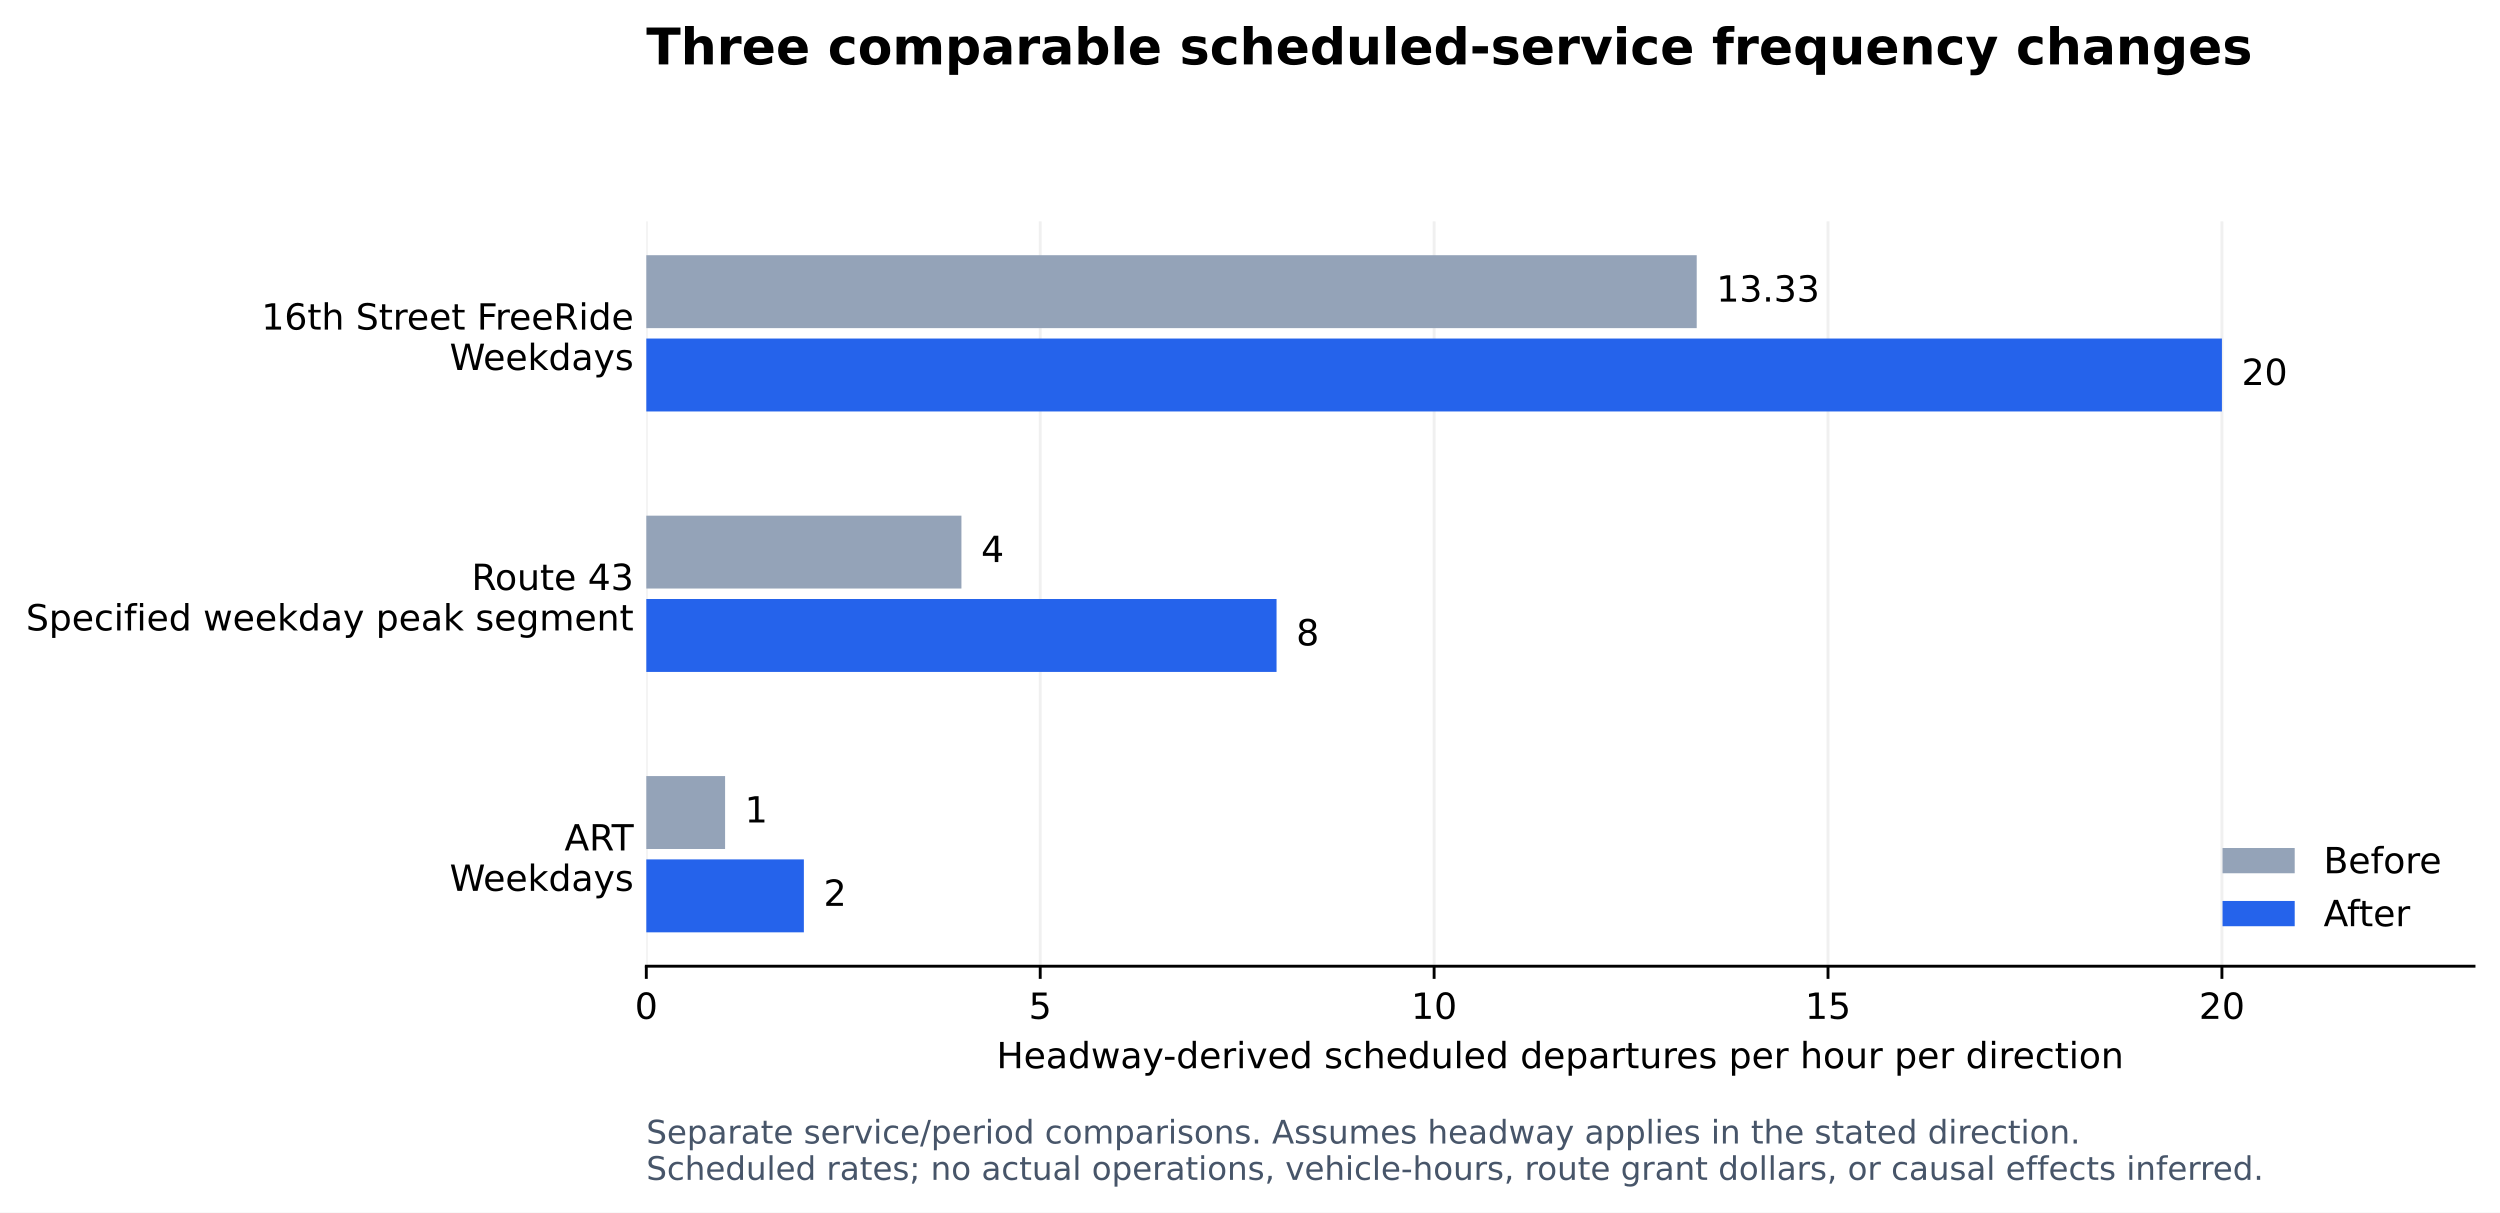
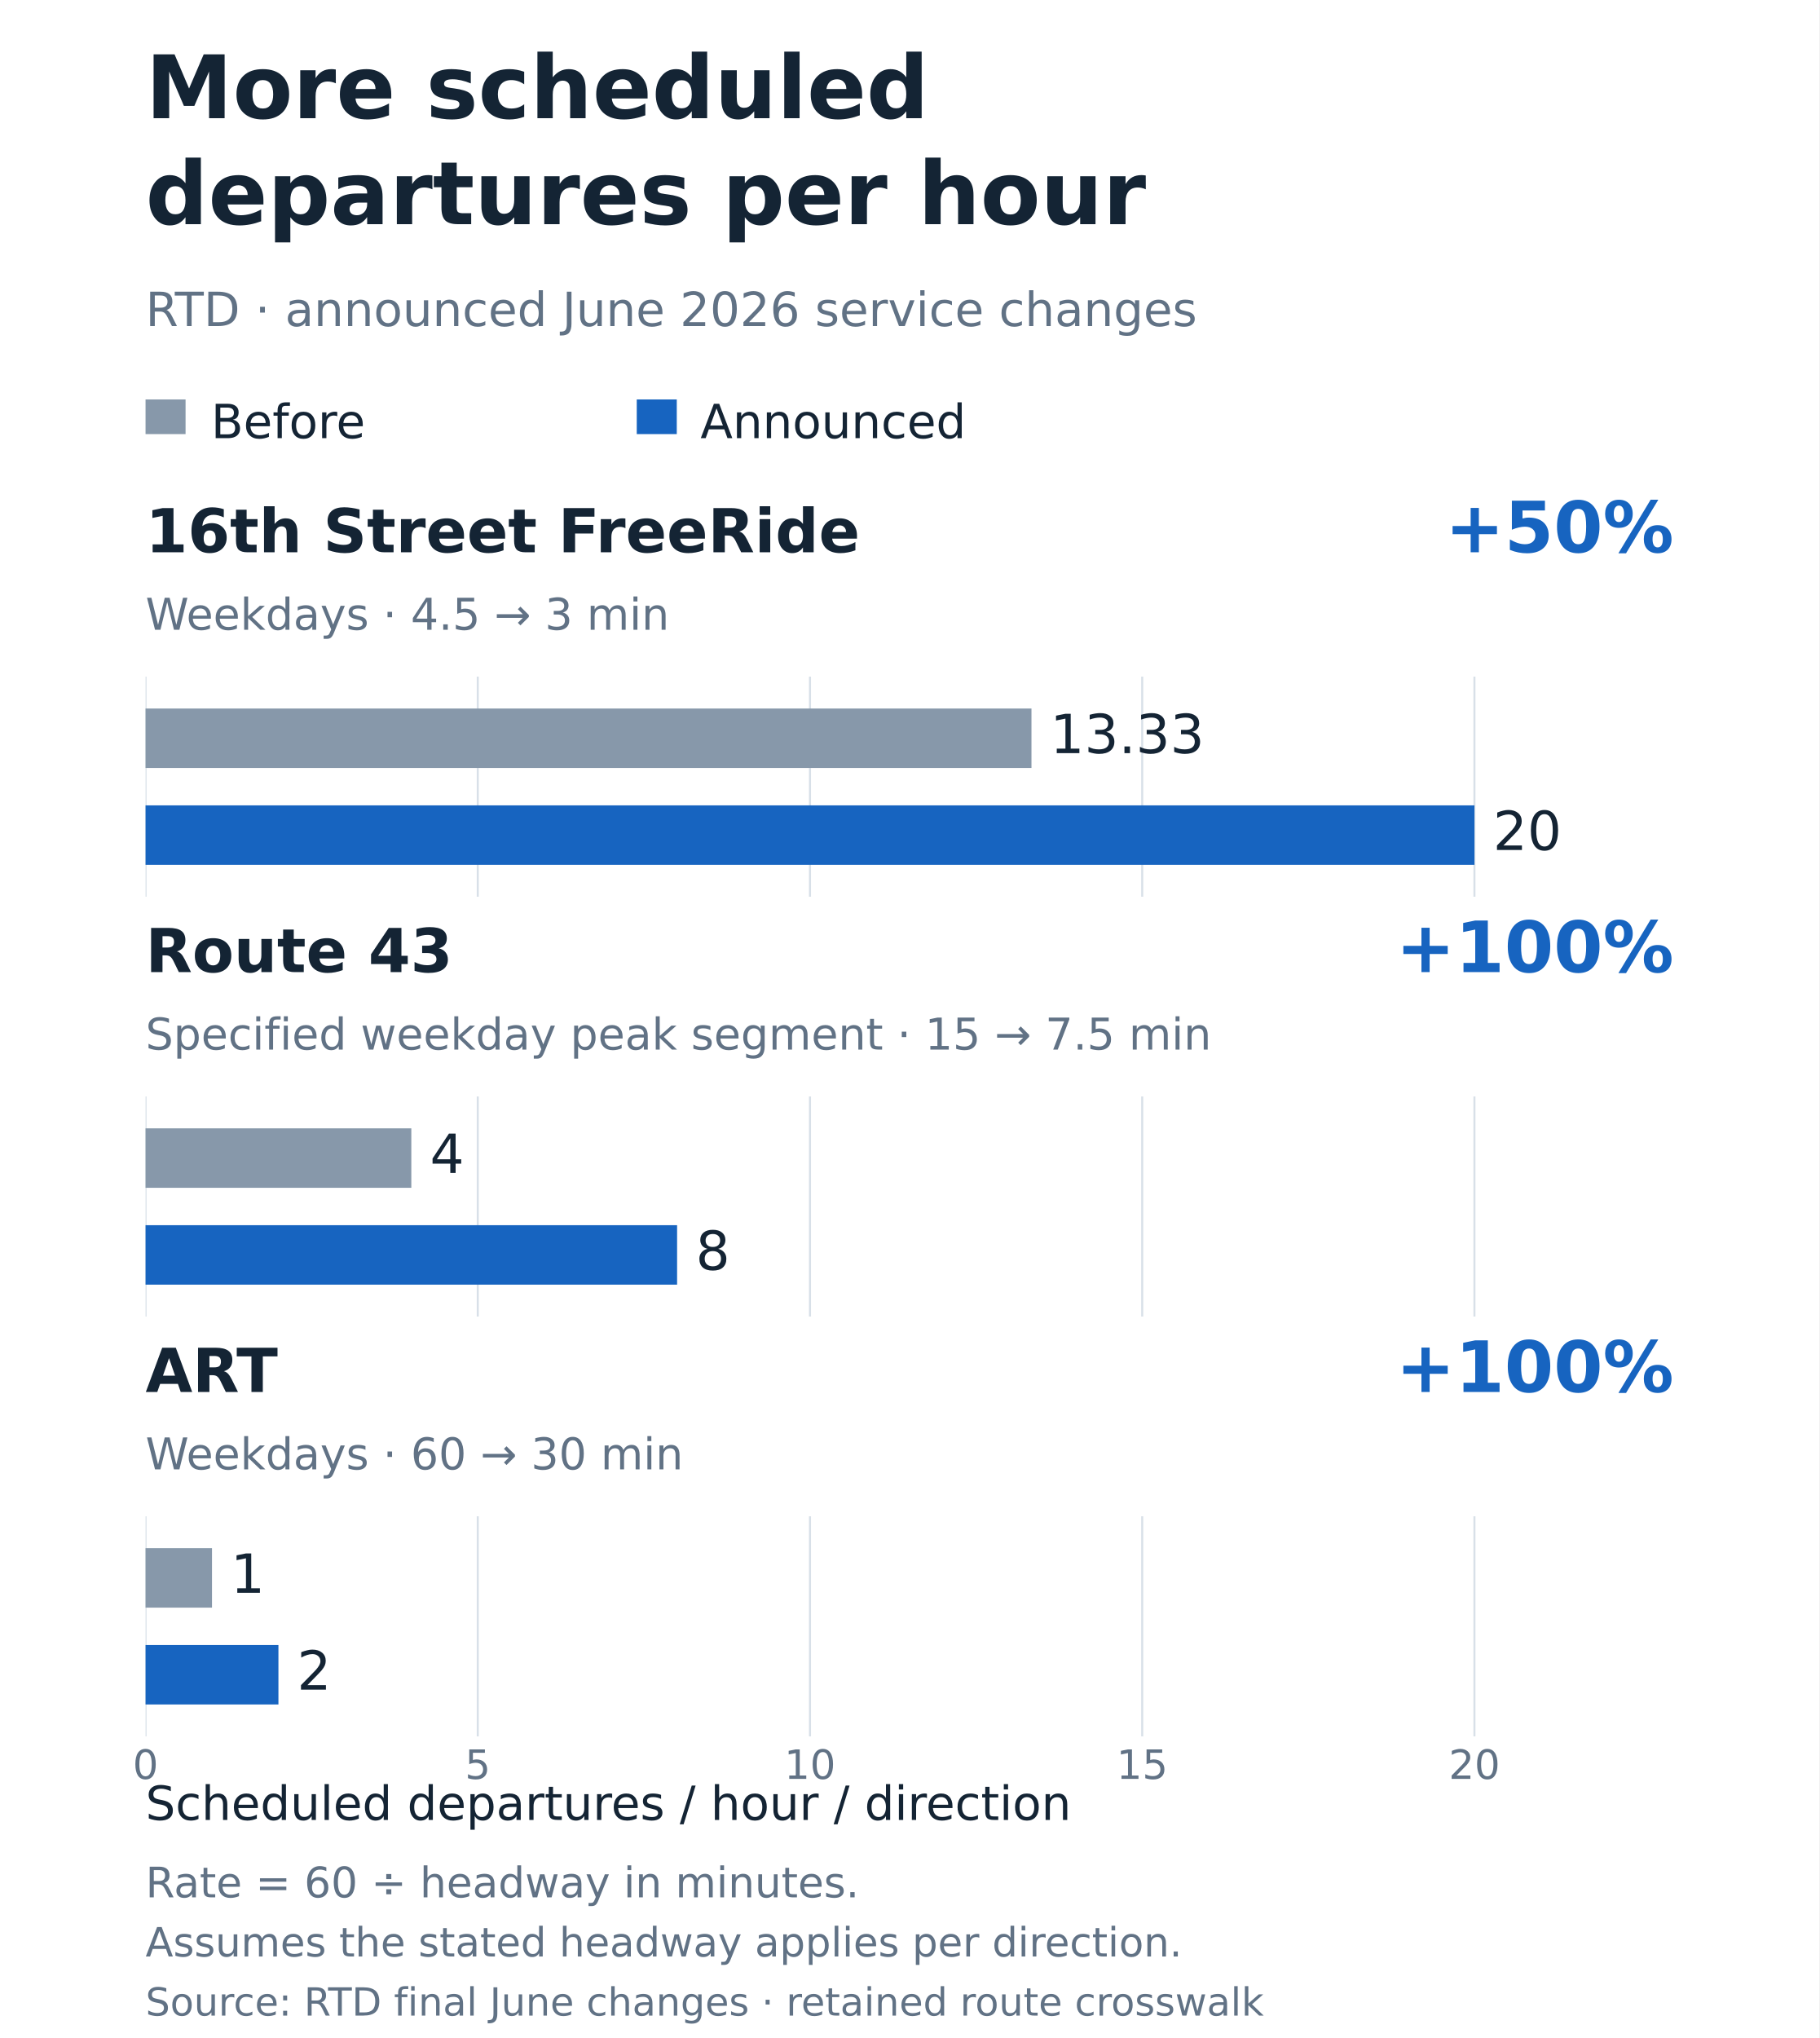
- <svg xmlns="http://www.w3.org/2000/svg" xmlns:xlink="http://www.w3.org/1999/xlink" width="692.834pt" height="336.06pt" viewBox="0 0 692.834 336.06" version="1.1">
+ <svg xmlns="http://www.w3.org/2000/svg" width="540pt" height="604.8pt" viewBox="0 0 540 604.8" version="1.1">
  <defs>
    <style type="text/css">*{stroke-linejoin: round; stroke-linecap: butt}</style>
  </defs>
  <g id="figure_1">
    <g id="patch_1">
-       <path d="M 0 336.06  L 692.834 336.06  L 692.834 0  L 0 0  z " style="fill: #ffffff" />
+       <path d="M 0 604.8  L 540 604.8  L 540 0  L 0 0  z " style="fill: #ffffff" />
    </g>
    <g id="axes_1">
      <g id="patch_2">
-         <path d="M 179.114 267.768  L 685.634 267.768  L 685.634 61.344  L 179.114 61.344  z " style="fill: #ffffff" />
+         <path d="M 43.2 266.112  L 496.8 266.112  L 496.8 200.794  L 43.2 200.794  z " style="fill: #ffffff" />
      </g>
      <g id="matplotlib.axis_1">
        <g id="xtick_1">
          <g id="line2d_1">
-             <path d="M 179.114 267.768  L 179.114 61.344  " clip-path="url(#pd721e46d1c)" style="fill: none; stroke: #b0b0b0; stroke-opacity: 0.18; stroke-width: 0.8; stroke-linecap: square" />
-           </g>
-           <g id="line2d_2">
-             <defs>
-               <path id="mab2a894b88" d="M 0 0  L 0 3.5  " style="stroke: #000000; stroke-width: 0.8" />
-             </defs>
-             <g>
-               <use xlink:href="#mab2a894b88" x="179.114" y="267.768" style="stroke: #000000; stroke-width: 0.8" />
-             </g>
-           </g>
-           <g id="text_1">
-             <text style="font: 10px 'DejaVu Sans', 'Bitstream Vera Sans', 'Computer Modern Sans Serif', 'Lucida Grande', 'Verdana', 'Geneva', 'Lucid', 'Arial', 'Helvetica', 'Avant Garde', sans-serif; text-anchor: middle" x="179.114" y="282.366" transform="rotate(-0 179.1141 282.3664)">0</text>
-           </g>
+             <path d="M 43.2 266.112  L 43.2 200.794  " clip-path="url(#p72fa290b34)" style="fill: none; stroke: #d8e0e8; stroke-width: 0.6; stroke-linecap: square" />
+           </g>
+           <g id="line2d_2" />
        </g>
        <g id="xtick_2">
          <g id="line2d_3">
-             <path d="M 288.278 267.768  L 288.278 61.344  " clip-path="url(#pd721e46d1c)" style="fill: none; stroke: #b0b0b0; stroke-opacity: 0.18; stroke-width: 0.8; stroke-linecap: square" />
-           </g>
-           <g id="line2d_4">
-             <g>
-               <use xlink:href="#mab2a894b88" x="288.278" y="267.768" style="stroke: #000000; stroke-width: 0.8" />
-             </g>
-           </g>
-           <g id="text_2">
-             <text style="font: 10px 'DejaVu Sans', 'Bitstream Vera Sans', 'Computer Modern Sans Serif', 'Lucida Grande', 'Verdana', 'Geneva', 'Lucid', 'Arial', 'Helvetica', 'Avant Garde', sans-serif; text-anchor: middle" x="288.278" y="282.366" transform="rotate(-0 288.2779 282.3664)">5</text>
-           </g>
+             <path d="M 141.809 266.112  L 141.809 200.794  " clip-path="url(#p72fa290b34)" style="fill: none; stroke: #d8e0e8; stroke-width: 0.6; stroke-linecap: square" />
+           </g>
+           <g id="line2d_4" />
        </g>
        <g id="xtick_3">
          <g id="line2d_5">
-             <path d="M 397.442 267.768  L 397.442 61.344  " clip-path="url(#pd721e46d1c)" style="fill: none; stroke: #b0b0b0; stroke-opacity: 0.18; stroke-width: 0.8; stroke-linecap: square" />
-           </g>
-           <g id="line2d_6">
-             <g>
-               <use xlink:href="#mab2a894b88" x="397.442" y="267.768" style="stroke: #000000; stroke-width: 0.8" />
-             </g>
-           </g>
-           <g id="text_3">
-             <text style="font: 10px 'DejaVu Sans', 'Bitstream Vera Sans', 'Computer Modern Sans Serif', 'Lucida Grande', 'Verdana', 'Geneva', 'Lucid', 'Arial', 'Helvetica', 'Avant Garde', sans-serif; text-anchor: middle" x="397.442" y="282.366" transform="rotate(-0 397.4416 282.3664)">10</text>
-           </g>
+             <path d="M 240.417 266.112  L 240.417 200.794  " clip-path="url(#p72fa290b34)" style="fill: none; stroke: #d8e0e8; stroke-width: 0.6; stroke-linecap: square" />
+           </g>
+           <g id="line2d_6" />
        </g>
        <g id="xtick_4">
          <g id="line2d_7">
-             <path d="M 506.605 267.768  L 506.605 61.344  " clip-path="url(#pd721e46d1c)" style="fill: none; stroke: #b0b0b0; stroke-opacity: 0.18; stroke-width: 0.8; stroke-linecap: square" />
-           </g>
-           <g id="line2d_8">
-             <g>
-               <use xlink:href="#mab2a894b88" x="506.605" y="267.768" style="stroke: #000000; stroke-width: 0.8" />
-             </g>
-           </g>
-           <g id="text_4">
-             <text style="font: 10px 'DejaVu Sans', 'Bitstream Vera Sans', 'Computer Modern Sans Serif', 'Lucida Grande', 'Verdana', 'Geneva', 'Lucid', 'Arial', 'Helvetica', 'Avant Garde', sans-serif; text-anchor: middle" x="506.605" y="282.366" transform="rotate(-0 506.6054 282.3664)">15</text>
-           </g>
+             <path d="M 339.026 266.112  L 339.026 200.794  " clip-path="url(#p72fa290b34)" style="fill: none; stroke: #d8e0e8; stroke-width: 0.6; stroke-linecap: square" />
+           </g>
+           <g id="line2d_8" />
        </g>
        <g id="xtick_5">
          <g id="line2d_9">
-             <path d="M 615.769 267.768  L 615.769 61.344  " clip-path="url(#pd721e46d1c)" style="fill: none; stroke: #b0b0b0; stroke-opacity: 0.18; stroke-width: 0.8; stroke-linecap: square" />
-           </g>
-           <g id="line2d_10">
-             <g>
-               <use xlink:href="#mab2a894b88" x="615.769" y="267.768" style="stroke: #000000; stroke-width: 0.8" />
-             </g>
-           </g>
+             <path d="M 437.635 266.112  L 437.635 200.794  " clip-path="url(#p72fa290b34)" style="fill: none; stroke: #d8e0e8; stroke-width: 0.6; stroke-linecap: square" />
+           </g>
+           <g id="line2d_10" />
+         </g>
+       </g>
+       <g id="matplotlib.axis_2" />
+       <g id="patch_3">
+         <path d="M 43.2 227.901  L 306.157 227.901  L 306.157 210.265  L 43.2 210.265  z " clip-path="url(#p72fa290b34)" style="fill: #8798aa" />
+       </g>
+       <g id="patch_4">
+         <path d="M 43.2 256.641  L 437.635 256.641  L 437.635 239.005  L 43.2 239.005  z " clip-path="url(#p72fa290b34)" style="fill: #1764c0" />
+       </g>
+       <g id="text_1">
+         <text style="fill: #142434; font: 16px 'DejaVu Sans'; text-anchor: start" x="311.679" y="223.498" transform="rotate(-0 311.6786 223.4978)">13.33</text>
+       </g>
+       <g id="text_2">
+         <text style="fill: #142434; font: 16px 'DejaVu Sans'; text-anchor: start" x="443.157" y="252.238" transform="rotate(-0 443.1569 252.2378)">20</text>
+       </g>
+     </g>
+     <g id="axes_2">
+       <g id="patch_5">
+         <path d="M 43.2 390.701  L 496.8 390.701  L 496.8 325.382  L 43.2 325.382  z " style="fill: #ffffff" />
+       </g>
+       <g id="matplotlib.axis_3">
+         <g id="xtick_6">
+           <g id="line2d_11">
+             <path d="M 43.2 390.701  L 43.2 325.382  " clip-path="url(#p4510238d4b)" style="fill: none; stroke: #d8e0e8; stroke-width: 0.6; stroke-linecap: square" />
+           </g>
+           <g id="line2d_12" />
+         </g>
+         <g id="xtick_7">
+           <g id="line2d_13">
+             <path d="M 141.809 390.701  L 141.809 325.382  " clip-path="url(#p4510238d4b)" style="fill: none; stroke: #d8e0e8; stroke-width: 0.6; stroke-linecap: square" />
+           </g>
+           <g id="line2d_14" />
+         </g>
+         <g id="xtick_8">
+           <g id="line2d_15">
+             <path d="M 240.417 390.701  L 240.417 325.382  " clip-path="url(#p4510238d4b)" style="fill: none; stroke: #d8e0e8; stroke-width: 0.6; stroke-linecap: square" />
+           </g>
+           <g id="line2d_16" />
+         </g>
+         <g id="xtick_9">
+           <g id="line2d_17">
+             <path d="M 339.026 390.701  L 339.026 325.382  " clip-path="url(#p4510238d4b)" style="fill: none; stroke: #d8e0e8; stroke-width: 0.6; stroke-linecap: square" />
+           </g>
+           <g id="line2d_18" />
+         </g>
+         <g id="xtick_10">
+           <g id="line2d_19">
+             <path d="M 437.635 390.701  L 437.635 325.382  " clip-path="url(#p4510238d4b)" style="fill: none; stroke: #d8e0e8; stroke-width: 0.6; stroke-linecap: square" />
+           </g>
+           <g id="line2d_20" />
+         </g>
+       </g>
+       <g id="matplotlib.axis_4" />
+       <g id="patch_6">
+         <path d="M 43.2 352.49  L 122.087 352.49  L 122.087 334.854  L 43.2 334.854  z " clip-path="url(#p4510238d4b)" style="fill: #8798aa" />
+       </g>
+       <g id="patch_7">
+         <path d="M 43.2 381.23  L 200.974 381.23  L 200.974 363.594  L 43.2 363.594  z " clip-path="url(#p4510238d4b)" style="fill: #1764c0" />
+       </g>
+       <g id="text_3">
+         <text style="fill: #142434; font: 16px 'DejaVu Sans'; text-anchor: start" x="127.609" y="348.087" transform="rotate(-0 127.609 348.0866)">4</text>
+       </g>
+       <g id="text_4">
+         <text style="fill: #142434; font: 16px 'DejaVu Sans'; text-anchor: start" x="206.496" y="376.827" transform="rotate(-0 206.496 376.8266)">8</text>
+       </g>
+     </g>
+     <g id="axes_3">
+       <g id="patch_8">
+         <path d="M 43.2 515.29  L 496.8 515.29  L 496.8 449.971  L 43.2 449.971  z " style="fill: #ffffff" />
+       </g>
+       <g id="matplotlib.axis_5">
+         <g id="xtick_11">
+           <g id="line2d_21">
+             <path d="M 43.2 515.29  L 43.2 449.971  " clip-path="url(#p2ce8bb52b6)" style="fill: none; stroke: #d8e0e8; stroke-width: 0.6; stroke-linecap: square" />
+           </g>
+           <g id="line2d_22" />
          <g id="text_5">
-             <text style="font: 10px 'DejaVu Sans', 'Bitstream Vera Sans', 'Computer Modern Sans Serif', 'Lucida Grande', 'Verdana', 'Geneva', 'Lucid', 'Arial', 'Helvetica', 'Avant Garde', sans-serif; text-anchor: middle" x="615.769" y="282.366" transform="rotate(-0 615.7692 282.3664)">20</text>
-           </g>
-         </g>
-         <g id="text_6">
-           <text style="font: 10px 'DejaVu Sans', 'Bitstream Vera Sans', 'Computer Modern Sans Serif', 'Lucida Grande', 'Verdana', 'Geneva', 'Lucid', 'Arial', 'Helvetica', 'Avant Garde', sans-serif; text-anchor: middle" x="432.374" y="296.045" transform="rotate(-0 432.3741 296.0446)">Headway-derived scheduled departures per hour per direction</text>
-         </g>
-       </g>
-       <g id="matplotlib.axis_2">
-         <g id="ytick_1">
-           <g id="line2d_11" />
+             <text style="fill: #617285; font: 12px 'DejaVu Sans'; text-anchor: middle" x="43.2" y="527.908" transform="rotate(-0 43.2 527.9077)">0</text>
+           </g>
+         </g>
+         <g id="xtick_12">
+           <g id="line2d_23">
+             <path d="M 141.809 515.29  L 141.809 449.971  " clip-path="url(#p2ce8bb52b6)" style="fill: none; stroke: #d8e0e8; stroke-width: 0.6; stroke-linecap: square" />
+           </g>
+           <g id="line2d_24" />
+           <g id="text_6">
+             <text style="fill: #617285; font: 12px 'DejaVu Sans'; text-anchor: middle" x="141.809" y="527.908" transform="rotate(-0 141.8087 527.9077)">5</text>
+           </g>
+         </g>
+         <g id="xtick_13">
+           <g id="line2d_25">
+             <path d="M 240.417 515.29  L 240.417 449.971  " clip-path="url(#p2ce8bb52b6)" style="fill: none; stroke: #d8e0e8; stroke-width: 0.6; stroke-linecap: square" />
+           </g>
+           <g id="line2d_26" />
          <g id="text_7">
-             <text style="font: 10px 'DejaVu Sans', 'Bitstream Vera Sans', 'Computer Modern Sans Serif', 'Lucida Grande', 'Verdana', 'Geneva', 'Lucid', 'Arial', 'Helvetica', 'Avant Garde', sans-serif" transform="translate(72.44688 91.33993)">16th Street FreeRide</text>
-             <text style="font: 10px 'DejaVu Sans', 'Bitstream Vera Sans', 'Computer Modern Sans Serif', 'Lucida Grande', 'Verdana', 'Geneva', 'Lucid', 'Arial', 'Helvetica', 'Avant Garde', sans-serif" transform="translate(124.6125 102.5377)">Weekdays</text>
-           </g>
-         </g>
-         <g id="ytick_2">
-           <g id="line2d_12" />
+             <text style="fill: #617285; font: 12px 'DejaVu Sans'; text-anchor: middle" x="240.417" y="527.908" transform="rotate(-0 240.4174 527.9077)">10</text>
+           </g>
+         </g>
+         <g id="xtick_14">
+           <g id="line2d_27">
+             <path d="M 339.026 515.29  L 339.026 449.971  " clip-path="url(#p2ce8bb52b6)" style="fill: none; stroke: #d8e0e8; stroke-width: 0.6; stroke-linecap: square" />
+           </g>
+           <g id="line2d_28" />
          <g id="text_8">
-             <text style="font: 10px 'DejaVu Sans', 'Bitstream Vera Sans', 'Computer Modern Sans Serif', 'Lucida Grande', 'Verdana', 'Geneva', 'Lucid', 'Arial', 'Helvetica', 'Avant Garde', sans-serif" transform="translate(130.6828 163.5162)">Route 43</text>
-             <text style="font: 10px 'DejaVu Sans', 'Bitstream Vera Sans', 'Computer Modern Sans Serif', 'Lucida Grande', 'Verdana', 'Geneva', 'Lucid', 'Arial', 'Helvetica', 'Avant Garde', sans-serif" transform="translate(7.2 174.714)">Specified weekday peak segment</text>
-           </g>
-         </g>
-         <g id="ytick_3">
-           <g id="line2d_13" />
+             <text style="fill: #617285; font: 12px 'DejaVu Sans'; text-anchor: middle" x="339.026" y="527.908" transform="rotate(-0 339.0261 527.9077)">15</text>
+           </g>
+         </g>
+         <g id="xtick_15">
+           <g id="line2d_29">
+             <path d="M 437.635 515.29  L 437.635 449.971  " clip-path="url(#p2ce8bb52b6)" style="fill: none; stroke: #d8e0e8; stroke-width: 0.6; stroke-linecap: square" />
+           </g>
+           <g id="line2d_30" />
          <g id="text_9">
-             <text style="font: 10px 'DejaVu Sans', 'Bitstream Vera Sans', 'Computer Modern Sans Serif', 'Lucida Grande', 'Verdana', 'Geneva', 'Lucid', 'Arial', 'Helvetica', 'Avant Garde', sans-serif" transform="translate(156.4422 235.6924)">ART</text>
-             <text style="font: 10px 'DejaVu Sans', 'Bitstream Vera Sans', 'Computer Modern Sans Serif', 'Lucida Grande', 'Verdana', 'Geneva', 'Lucid', 'Arial', 'Helvetica', 'Avant Garde', sans-serif" transform="translate(124.6125 246.8902)">Weekdays</text>
-           </g>
-         </g>
-       </g>
-       <g id="patch_3">
-         <path d="M 179.114 70.727  L 470.218 70.727  L 470.218 90.936  L 179.114 90.936  z " clip-path="url(#pd721e46d1c)" style="fill: #94a3b8" />
-       </g>
-       <g id="patch_4">
-         <path d="M 179.114 142.903  L 266.445 142.903  L 266.445 163.112  L 179.114 163.112  z " clip-path="url(#pd721e46d1c)" style="fill: #94a3b8" />
-       </g>
-       <g id="patch_5">
-         <path d="M 179.114 215.079  L 200.947 215.079  L 200.947 235.289  L 179.114 235.289  z " clip-path="url(#pd721e46d1c)" style="fill: #94a3b8" />
-       </g>
-       <g id="patch_6">
-         <path d="M 179.114 93.823  L 615.769 93.823  L 615.769 114.033  L 179.114 114.033  z " clip-path="url(#pd721e46d1c)" style="fill: #2563eb" />
-       </g>
-       <g id="patch_7">
-         <path d="M 179.114 166  L 353.776 166  L 353.776 186.209  L 179.114 186.209  z " clip-path="url(#pd721e46d1c)" style="fill: #2563eb" />
-       </g>
-       <g id="patch_8">
-         <path d="M 179.114 238.176  L 222.78 238.176  L 222.78 258.385  L 179.114 258.385  z " clip-path="url(#pd721e46d1c)" style="fill: #2563eb" />
-       </g>
+             <text style="fill: #617285; font: 12px 'DejaVu Sans'; text-anchor: middle" x="437.635" y="527.908" transform="rotate(-0 437.6348 527.9077)">20</text>
+           </g>
+         </g>
+       </g>
+       <g id="matplotlib.axis_6" />
      <g id="patch_9">
-         <path d="M 179.114 267.768  L 685.634 267.768  " style="fill: none; stroke: #000000; stroke-width: 0.8; stroke-linejoin: miter; stroke-linecap: square" />
+         <path d="M 43.2 477.078  L 62.922 477.078  L 62.922 459.442  L 43.2 459.442  z " clip-path="url(#p2ce8bb52b6)" style="fill: #8798aa" />
+       </g>
+       <g id="patch_10">
+         <path d="M 43.2 505.818  L 82.643 505.818  L 82.643 488.182  L 43.2 488.182  z " clip-path="url(#p2ce8bb52b6)" style="fill: #1764c0" />
      </g>
      <g id="text_10">
-         <text style="font: 10px 'DejaVu Sans', 'Bitstream Vera Sans', 'Computer Modern Sans Serif', 'Lucida Grande', 'Verdana', 'Geneva', 'Lucid', 'Arial', 'Helvetica', 'Avant Garde', sans-serif; text-anchor: start" x="475.676" y="83.591" transform="rotate(-0 475.6757 83.59095)">13.33</text>
+         <text style="fill: #142434; font: 16px 'DejaVu Sans'; text-anchor: start" x="68.444" y="472.675" transform="rotate(-0 68.44383 472.6754)">1</text>
      </g>
      <g id="text_11">
-         <text style="font: 10px 'DejaVu Sans', 'Bitstream Vera Sans', 'Computer Modern Sans Serif', 'Lucida Grande', 'Verdana', 'Geneva', 'Lucid', 'Arial', 'Helvetica', 'Avant Garde', sans-serif; text-anchor: start" x="271.903" y="155.767" transform="rotate(-0 271.9033 155.7672)">4</text>
-       </g>
-       <g id="text_12">
-         <text style="font: 10px 'DejaVu Sans', 'Bitstream Vera Sans', 'Computer Modern Sans Serif', 'Lucida Grande', 'Verdana', 'Geneva', 'Lucid', 'Arial', 'Helvetica', 'Avant Garde', sans-serif; text-anchor: start" x="206.405" y="227.943" transform="rotate(-0 206.405 227.9434)">1</text>
-       </g>
-       <g id="text_13">
-         <text style="font: 10px 'DejaVu Sans', 'Bitstream Vera Sans', 'Computer Modern Sans Serif', 'Lucida Grande', 'Verdana', 'Geneva', 'Lucid', 'Arial', 'Helvetica', 'Avant Garde', sans-serif; text-anchor: start" x="621.227" y="106.687" transform="rotate(-0 621.2274 106.6873)">20</text>
-       </g>
-       <g id="text_14">
-         <text style="font: 10px 'DejaVu Sans', 'Bitstream Vera Sans', 'Computer Modern Sans Serif', 'Lucida Grande', 'Verdana', 'Geneva', 'Lucid', 'Arial', 'Helvetica', 'Avant Garde', sans-serif; text-anchor: start" x="359.234" y="178.864" transform="rotate(-0 359.2343 178.8636)">8</text>
-       </g>
-       <g id="text_15">
-         <text style="font: 10px 'DejaVu Sans', 'Bitstream Vera Sans', 'Computer Modern Sans Serif', 'Lucida Grande', 'Verdana', 'Geneva', 'Lucid', 'Arial', 'Helvetica', 'Avant Garde', sans-serif; text-anchor: start" x="228.238" y="251.04" transform="rotate(-0 228.2378 251.0398)">2</text>
-       </g>
-       <g id="legend_1">
-         <g id="patch_10">
-           <path d="M 615.942 242.01  L 635.942 242.01  L 635.942 235.01  L 615.942 235.01  z " style="fill: #94a3b8" />
-         </g>
-         <g id="text_16">
-           <text style="font: 10px 'DejaVu Sans', 'Bitstream Vera Sans', 'Computer Modern Sans Serif', 'Lucida Grande', 'Verdana', 'Geneva', 'Lucid', 'Arial', 'Helvetica', 'Avant Garde', sans-serif; text-anchor: start" x="643.942" y="242.01" transform="rotate(-0 643.9419 242.0102)">Before</text>
-         </g>
-         <g id="patch_11">
-           <path d="M 615.942 256.688  L 635.942 256.688  L 635.942 249.688  L 615.942 249.688  z " style="fill: #2563eb" />
-         </g>
-         <g id="text_17">
-           <text style="font: 10px 'DejaVu Sans', 'Bitstream Vera Sans', 'Computer Modern Sans Serif', 'Lucida Grande', 'Verdana', 'Geneva', 'Lucid', 'Arial', 'Helvetica', 'Avant Garde', sans-serif; text-anchor: start" x="643.942" y="256.688" transform="rotate(-0 643.9419 256.6883)">After</text>
-         </g>
-       </g>
+         <text style="fill: #142434; font: 16px 'DejaVu Sans'; text-anchor: start" x="88.166" y="501.415" transform="rotate(-0 88.16557 501.4154)">2</text>
+       </g>
+     </g>
+     <g id="patch_11">
+       <path d="M 43.2 128.822  L 55.08 128.822  L 55.08 118.541  L 43.2 118.541  z " style="fill: #8798aa" />
+     </g>
+     <g id="patch_12">
+       <path d="M 189 128.822  L 200.88 128.822  L 200.88 118.541  L 189 118.541  z " style="fill: #1764c0" />
+     </g>
+     <g id="text_12">
+       <text style="fill: #142434; font: 700 26px 'DejaVu Sans'; text-anchor: start" x="43.2" y="35.078" transform="rotate(-0 43.2 35.0784)">More scheduled</text>
+     </g>
+     <g id="text_13">
+       <text style="fill: #142434; font: 700 26px 'DejaVu Sans'; text-anchor: start" x="43.2" y="66.528" transform="rotate(-0 43.2 66.528)">departures per hour</text>
+     </g>
+     <g id="text_14">
+       <text style="fill: #617285; font: 14px 'DejaVu Sans'; text-anchor: start" x="43.2" y="96.768" transform="rotate(-0 43.2 96.768)">RTD · announced June 2026 service changes</text>
+     </g>
+     <g id="text_15">
+       <text style="fill: #142434; font: 14px 'DejaVu Sans'; text-anchor: start" x="62.64" y="130.032" transform="rotate(-0 62.64 130.032)">Before</text>
+     </g>
+     <g id="text_16">
+       <text style="fill: #142434; font: 14px 'DejaVu Sans'; text-anchor: start" x="207.9" y="130.032" transform="rotate(-0 207.9 130.032)">Announced</text>
+     </g>
+     <g id="text_17">
+       <text style="fill: #142434; font: 700 18px 'DejaVu Sans'; text-anchor: start" x="43.2" y="163.901" transform="rotate(-0 43.2 163.9008)">16th Street FreeRide</text>
    </g>
    <g id="text_18">
-       <text style="font: 700 14px 'DejaVu Sans', 'Bitstream Vera Sans', 'Computer Modern Sans Serif', 'Lucida Grande', 'Verdana', 'Geneva', 'Lucid', 'Arial', 'Helvetica', 'Avant Garde', sans-serif; text-anchor: start" x="179.114" y="17.838" transform="rotate(-0 179.1141 17.83781)">Three comparable scheduled-service frequency changes</text>
+       <text style="fill: #1764c0; font: 700 21px 'DejaVu Sans'; text-anchor: end" x="496.8" y="163.901" transform="rotate(-0 496.8 163.9008)">+50%</text>
    </g>
    <g id="text_19">
-       <text style="fill: #475569; font: 9px 'DejaVu Sans', 'Bitstream Vera Sans', 'Computer Modern Sans Serif', 'Lucida Grande', 'Verdana', 'Geneva', 'Lucid', 'Arial', 'Helvetica', 'Avant Garde', sans-serif" transform="translate(179.1141 316.91)">Separate service/period comparisons. Assumes headway applies in the stated direction.</text>
-       <text style="fill: #475569; font: 9px 'DejaVu Sans', 'Bitstream Vera Sans', 'Computer Modern Sans Serif', 'Lucida Grande', 'Verdana', 'Geneva', 'Lucid', 'Arial', 'Helvetica', 'Avant Garde', sans-serif" transform="translate(179.1141 326.988)">Scheduled rates; no actual operations, vehicle-hours, route grant dollars, or causal effects inferred.</text>
+       <text style="fill: #617285; font: 13px 'DejaVu Sans'; text-anchor: start" x="43.2" y="186.883" transform="rotate(-0 43.2 186.8832)">Weekdays · 4.5 → 3 min</text>
+     </g>
+     <g id="text_20">
+       <text style="fill: #142434; font: 700 18px 'DejaVu Sans'; text-anchor: start" x="43.2" y="288.49" transform="rotate(-0 43.2 288.4896)">Route 43</text>
+     </g>
+     <g id="text_21">
+       <text style="fill: #1764c0; font: 700 21px 'DejaVu Sans'; text-anchor: end" x="496.8" y="288.49" transform="rotate(-0 496.8 288.4896)">+100%</text>
+     </g>
+     <g id="text_22">
+       <text style="fill: #617285; font: 13px 'DejaVu Sans'; text-anchor: start" x="43.2" y="311.472" transform="rotate(-0 43.2 311.472)">Specified weekday peak segment · 15 → 7.5 min</text>
+     </g>
+     <g id="text_23">
+       <text style="fill: #142434; font: 700 18px 'DejaVu Sans'; text-anchor: start" x="43.2" y="413.078" transform="rotate(-0 43.2 413.0784)">ART</text>
+     </g>
+     <g id="text_24">
+       <text style="fill: #1764c0; font: 700 21px 'DejaVu Sans'; text-anchor: end" x="496.8" y="413.078" transform="rotate(-0 496.8 413.0784)">+100%</text>
+     </g>
+     <g id="text_25">
+       <text style="fill: #617285; font: 13px 'DejaVu Sans'; text-anchor: start" x="43.2" y="436.061" transform="rotate(-0 43.2 436.0608)">Weekdays · 60 → 30 min</text>
+     </g>
+     <g id="text_26">
+       <text style="fill: #142434; font: 14px 'DejaVu Sans'; text-anchor: start" x="43.2" y="540.086" transform="rotate(-0 43.2 540.0864)">Scheduled departures / hour / direction</text>
+     </g>
+     <g id="text_27">
+       <text style="fill: #617285; font: 12.5px 'DejaVu Sans'; text-anchor: start" x="43.2" y="563.069" transform="rotate(-0 43.2 563.0688)">Rate = 60 ÷ headway in minutes.</text>
+     </g>
+     <g id="text_28">
+       <text style="fill: #617285; font: 12px 'DejaVu Sans'; text-anchor: start" x="43.2" y="580.608" transform="rotate(-0 43.2 580.608)">Assumes the stated headway applies per direction.</text>
+     </g>
+     <g id="text_29">
+       <text style="fill: #617285; font: 11.5px 'DejaVu Sans'; text-anchor: start" x="43.2" y="598.147" transform="rotate(-0 43.2 598.1472)">Source: RTD final June changes · retained route crosswalk</text>
    </g>
  </g>
  <defs>
-     <clipPath id="pd721e46d1c">
-       <rect x="179.114" y="61.344" width="506.52" height="206.424" />
+     <clipPath id="p72fa290b34">
+       <rect x="43.2" y="200.794" width="453.6" height="65.318" />
+     </clipPath>
+     <clipPath id="p4510238d4b">
+       <rect x="43.2" y="325.382" width="453.6" height="65.318" />
+     </clipPath>
+     <clipPath id="p2ce8bb52b6">
+       <rect x="43.2" y="449.971" width="453.6" height="65.318" />
    </clipPath>
  </defs>
</svg>
